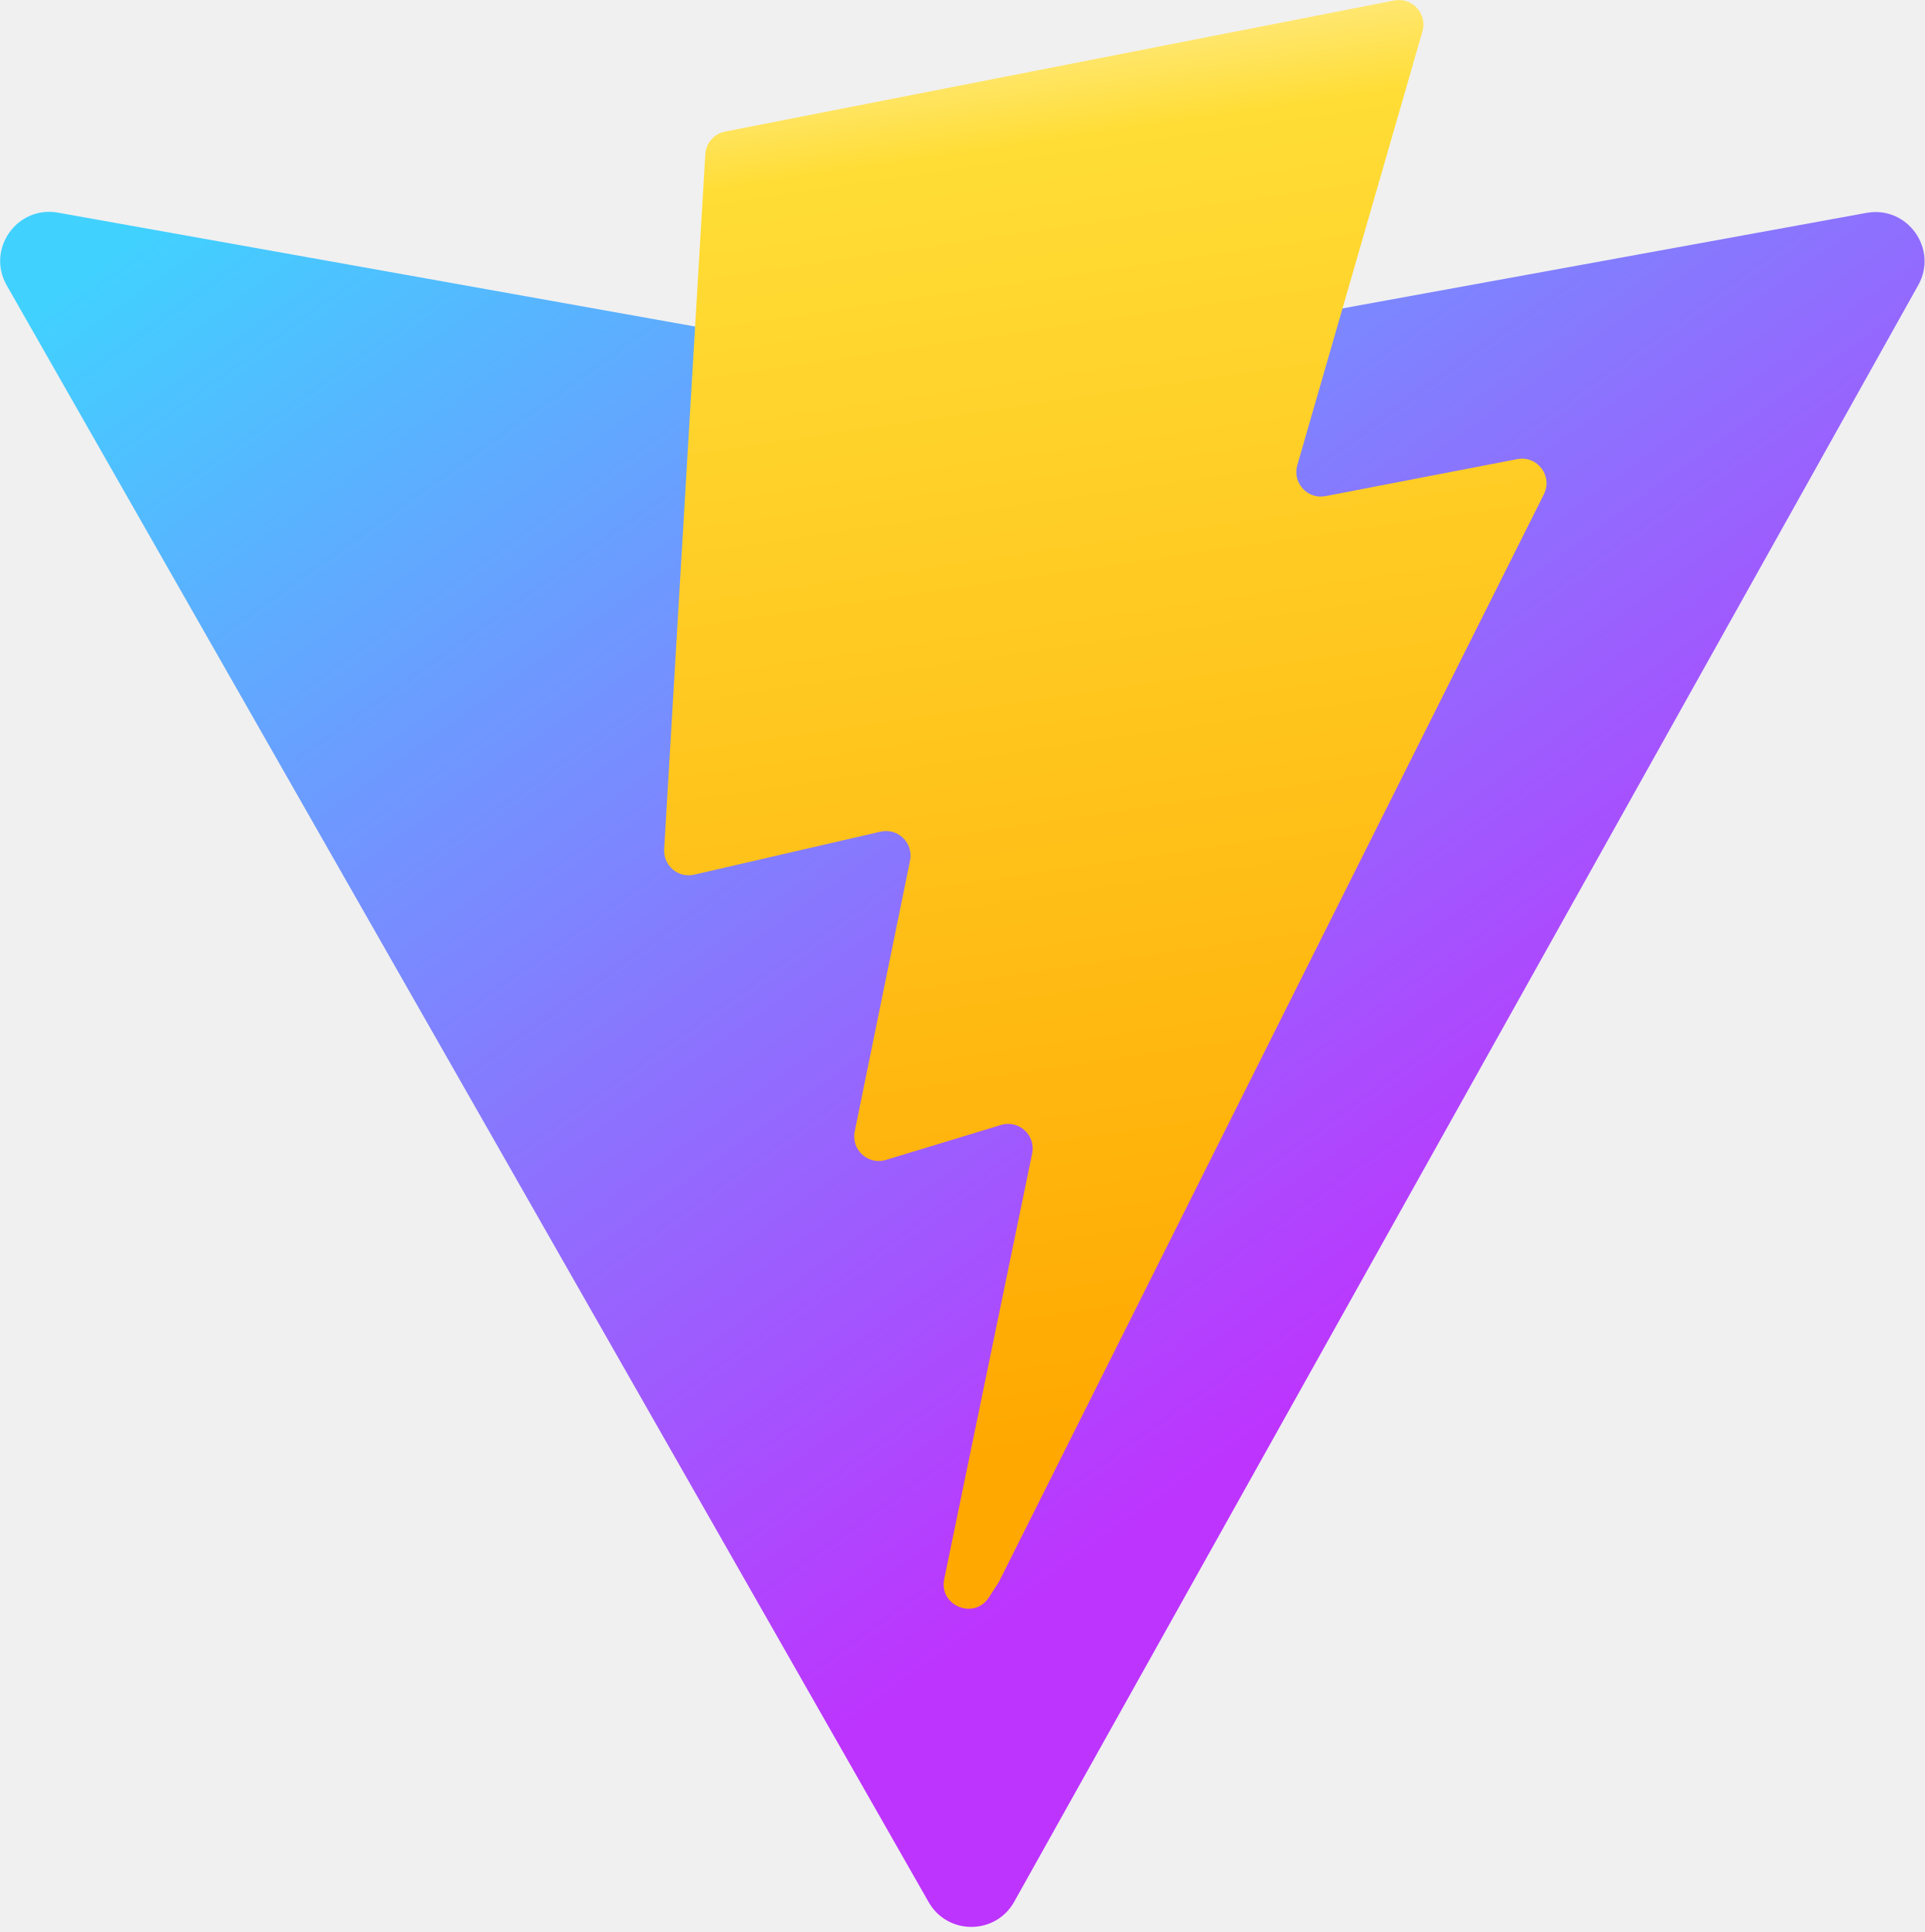
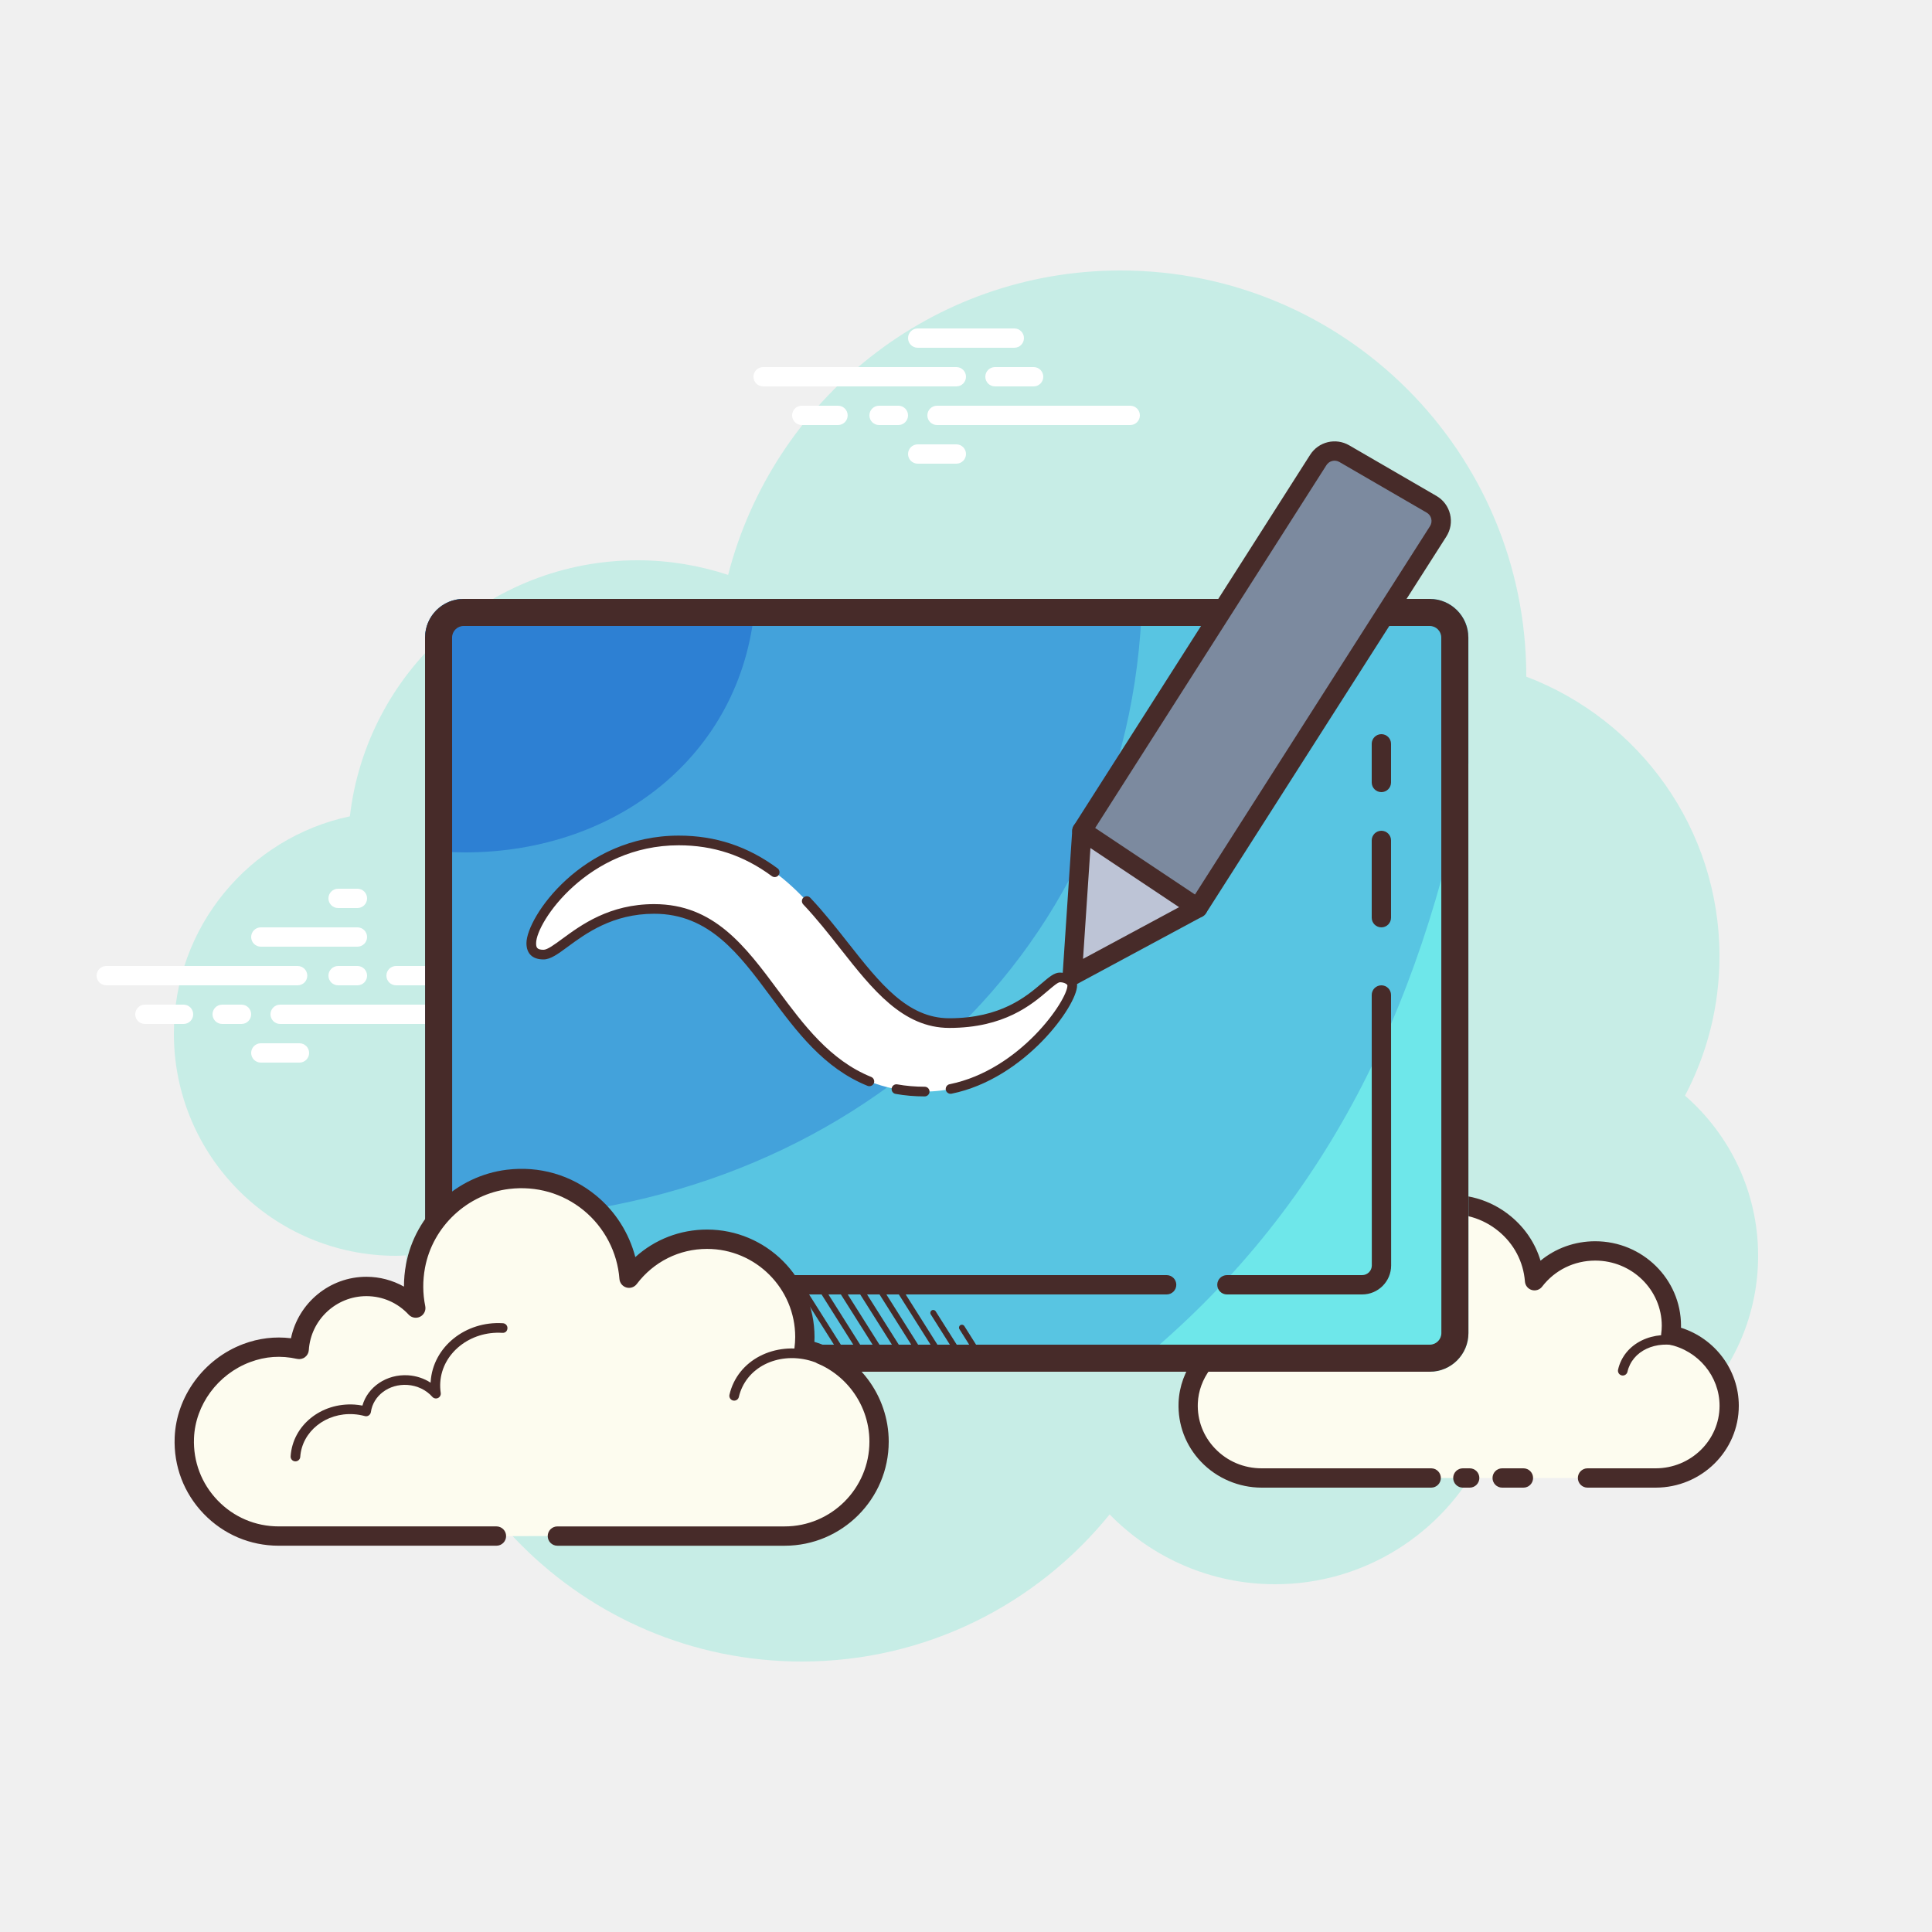
- <svg xmlns="http://www.w3.org/2000/svg" aria-hidden="true" role="img" class="iconify iconify--logos" width="31.88" height="32" preserveAspectRatio="xMidYMid meet" viewBox="0 0 256 257">
-   <defs>
-     <linearGradient id="IconifyId1813088fe1fbc01fb466" x1="-.828%" x2="57.636%" y1="7.652%" y2="78.411%">
-       <stop offset="0%" stop-color="#41D1FF" />
-       <stop offset="100%" stop-color="#BD34FE" />
-     </linearGradient>
-     <linearGradient id="IconifyId1813088fe1fbc01fb467" x1="43.376%" x2="50.316%" y1="2.242%" y2="89.03%">
-       <stop offset="0%" stop-color="#FFEA83" />
-       <stop offset="8.333%" stop-color="#FFDD35" />
-       <stop offset="100%" stop-color="#FFA800" />
-     </linearGradient>
-   </defs>
-   <path fill="url(#IconifyId1813088fe1fbc01fb466)" d="M255.153 37.938L134.897 252.976c-2.483 4.44-8.862 4.466-11.382.048L.875 37.958c-2.746-4.814 1.371-10.646 6.827-9.67l120.385 21.517a6.537 6.537 0 0 0 2.322-.004l117.867-21.483c5.438-.991 9.574 4.796 6.877 9.62Z" />
-   <path fill="url(#IconifyId1813088fe1fbc01fb467)" d="M185.432.063L96.44 17.501a3.268 3.268 0 0 0-2.634 3.014l-5.474 92.456a3.268 3.268 0 0 0 3.997 3.378l24.777-5.718c2.318-.535 4.413 1.507 3.936 3.838l-7.361 36.047c-.495 2.426 1.782 4.5 4.151 3.78l15.304-4.649c2.372-.72 4.652 1.36 4.15 3.788l-11.698 56.621c-.732 3.542 3.979 5.473 5.943 2.437l1.313-2.028l72.516-144.72c1.215-2.423-.88-5.186-3.54-4.672l-25.505 4.922c-2.396.462-4.435-1.77-3.759-4.114l16.646-57.705c.677-2.35-1.37-4.583-3.769-4.113Z" />
+ <svg xmlns="http://www.w3.org/2000/svg" viewBox="0 0 100 100" width="100px" height="100px">
+   <path fill="#c7ede6" d="M87.215,56.71C88.35,54.555,89,52.105,89,49.5c0-6.621-4.159-12.257-10.001-14.478 C78.999,35.015,79,35.008,79,35c0-11.598-9.402-21-21-21c-9.784,0-17.981,6.701-20.313,15.757C36.211,29.272,34.638,29,33,29 c-7.692,0-14.023,5.793-14.89,13.252C12.906,43.353,9,47.969,9,53.5C9,59.851,14.149,65,20.5,65c0.177,0,0.352-0.012,0.526-0.022 C21.022,65.153,21,65.324,21,65.5C21,76.822,30.178,86,41.5,86c6.437,0,12.175-2.972,15.934-7.614C59.612,80.611,62.64,82,66,82 c4.65,0,8.674-2.65,10.666-6.518C77.718,75.817,78.837,76,80,76c6.075,0,11-4.925,11-11C91,61.689,89.53,58.727,87.215,56.71z" />
+   <path fill="#fff" d="M15.405,51H5.5C5.224,51,5,50.776,5,50.5S5.224,50,5.5,50h9.905c0.276,0,0.5,0.224,0.5,0.5 S15.682,51,15.405,51z" />
+   <path fill="#fff" d="M18.5,51h-1c-0.276,0-0.5-0.224-0.5-0.5s0.224-0.5,0.5-0.5h1c0.276,0,0.5,0.224,0.5,0.5 S18.777,51,18.5,51z" />
+   <path fill="#fff" d="M23.491,53H14.5c-0.276,0-0.5-0.224-0.5-0.5s0.224-0.5,0.5-0.5h8.991c0.276,0,0.5,0.224,0.5,0.5 S23.767,53,23.491,53z" />
+   <path fill="#fff" d="M12.5,53h-1c-0.276,0-0.5-0.224-0.5-0.5s0.224-0.5,0.5-0.5h1c0.276,0,0.5,0.224,0.5,0.5 S12.777,53,12.5,53z" />
+   <path fill="#fff" d="M9.5,53h-2C7.224,53,7,52.776,7,52.5S7.224,52,7.5,52h2c0.276,0,0.5,0.224,0.5,0.5S9.777,53,9.5,53 z" />
+   <path fill="#fff" d="M15.5,55h-2c-0.276,0-0.5-0.224-0.5-0.5s0.224-0.5,0.5-0.5h2c0.276,0,0.5,0.224,0.5,0.5 S15.776,55,15.5,55z" />
+   <path fill="#fff" d="M18.5,46c-0.177,0-0.823,0-1,0c-0.276,0-0.5,0.224-0.5,0.5c0,0.276,0.224,0.5,0.5,0.5 c0.177,0,0.823,0,1,0c0.276,0,0.5-0.224,0.5-0.5C19,46.224,18.776,46,18.5,46z" />
+   <path fill="#fff" d="M18.5,48c-0.177,0-4.823,0-5,0c-0.276,0-0.5,0.224-0.5,0.5c0,0.276,0.224,0.5,0.5,0.5 c0.177,0,4.823,0,5,0c0.276,0,0.5-0.224,0.5-0.5C19,48.224,18.776,48,18.5,48z" />
+   <path fill="#fff" d="M23.5,50c-0.177,0-2.823,0-3,0c-0.276,0-0.5,0.224-0.5,0.5c0,0.276,0.224,0.5,0.5,0.5 c0.177,0,2.823,0,3,0c0.276,0,0.5-0.224,0.5-0.5C24,50.224,23.776,50,23.5,50z" />
+   <path fill="#fff" d="M49.5,20h-10c-0.276,0-0.5-0.224-0.5-0.5s0.224-0.5,0.5-0.5h10c0.276,0,0.5,0.224,0.5,0.5 S49.776,20,49.5,20z" />
+   <path fill="#fff" d="M53.5,20h-2c-0.276,0-0.5-0.224-0.5-0.5s0.224-0.5,0.5-0.5h2c0.276,0,0.5,0.224,0.5,0.5 S53.776,20,53.5,20z" />
+   <path fill="#fff" d="M58.5,22h-10c-0.276,0-0.5-0.224-0.5-0.5s0.224-0.5,0.5-0.5h10c0.276,0,0.5,0.224,0.5,0.5 S58.777,22,58.5,22z" />
+   <path fill="#fff" d="M46.5,22h-1c-0.276,0-0.5-0.224-0.5-0.5s0.224-0.5,0.5-0.5h1c0.276,0,0.5,0.224,0.5,0.5 S46.776,22,46.5,22z" />
+   <path fill="#fff" d="M43.375,22H41.5c-0.276,0-0.5-0.224-0.5-0.5s0.224-0.5,0.5-0.5h1.875c0.276,0,0.5,0.224,0.5,0.5 S43.651,22,43.375,22z" />
+   <path fill="#fff" d="M52.5,18h-5c-0.276,0-0.5-0.224-0.5-0.5s0.224-0.5,0.5-0.5h5c0.276,0,0.5,0.224,0.5,0.5 S52.777,18,52.5,18z" />
+   <path fill="#fff" d="M49.5,24h-2c-0.276,0-0.5-0.224-0.5-0.5s0.224-0.5,0.5-0.5h2c0.276,0,0.5,0.224,0.5,0.5 S49.776,24,49.5,24z" />
+   <path fill="#fdfcef" d="M82.168,76.5c1.876,0,3.504,0,3.527,0c2.102,0,3.806-1.674,3.806-3.739 c0-1.802-1.297-3.305-3.024-3.66c0.02-0.158,0.033-0.317,0.033-0.48c0-2.139-1.765-3.873-3.942-3.873 c-1.285,0-2.424,0.607-3.143,1.543c-0.184-2.381-2.349-4.218-4.882-3.913c-1.852,0.223-3.384,1.629-3.725,3.431 c-0.109,0.578-0.098,1.139,0.011,1.665c-0.496-0.525-1.203-0.856-1.991-0.856c-1.441,0-2.617,1.102-2.71,2.494 c-0.654-0.142-1.366-0.133-2.115,0.143c-1.433,0.528-2.453,1.853-2.513,3.356c-0.085,2.133,1.651,3.889,3.803,3.889 c0.163,0,0.738,0,0.871,0h7.904 M75.715,76.5h0.358" />
+   <path fill="#472b29" d="M85.695,77h-3.527c-0.275,0-0.498-0.224-0.498-0.5s0.223-0.5,0.498-0.5h3.527 c1.824,0,3.309-1.453,3.309-3.239c0-1.524-1.104-2.857-2.627-3.17c-0.256-0.052-0.427-0.294-0.394-0.554 c0.018-0.137,0.03-0.275,0.03-0.416c0-1.86-1.545-3.373-3.444-3.373c-1.089,0-2.091,0.491-2.749,1.348 c-0.125,0.165-0.341,0.232-0.536,0.174c-0.198-0.059-0.339-0.234-0.354-0.44c-0.079-1.019-0.563-1.943-1.365-2.603 c-0.825-0.68-1.879-0.984-2.962-0.853c-1.64,0.197-2.995,1.442-3.294,3.028c-0.093,0.494-0.09,0.988,0.009,1.471 c0.046,0.219-0.059,0.441-0.257,0.544c-0.196,0.104-0.438,0.064-0.593-0.099c-0.426-0.451-1.004-0.7-1.629-0.7 c-1.166,0-2.137,0.891-2.212,2.027c-0.01,0.145-0.082,0.279-0.198,0.366c-0.115,0.088-0.262,0.12-0.405,0.089 c-0.636-0.139-1.237-0.097-1.84,0.124c-1.257,0.464-2.136,1.632-2.185,2.906c-0.035,0.875,0.281,1.708,0.891,2.345 C63.523,75.636,64.38,76,65.305,76h8.775c0.275,0,0.498,0.224,0.498,0.5S74.355,77,74.079,77h-8.775 c-1.18,0-2.322-0.485-3.132-1.332c-0.8-0.835-1.214-1.928-1.169-3.078c0.066-1.674,1.207-3.203,2.838-3.805 c0.61-0.225,1.24-0.307,1.874-0.245c0.343-1.396,1.623-2.424,3.124-2.424c0.491,0,0.973,0.113,1.408,0.323 c0.01-0.242,0.037-0.484,0.083-0.726c0.379-2.009,2.088-3.585,4.154-3.834c1.359-0.16,2.676,0.218,3.713,1.073 c0.744,0.613,1.274,1.409,1.54,2.301c0.788-0.648,1.778-1.006,2.832-1.006c2.449,0,4.44,1.961,4.44,4.373 c0,0.034-0.001,0.068-0.002,0.103C88.765,69.278,90,70.911,90,72.761C90,75.098,88.069,77,85.695,77z M76.073,77h-0.358 c-0.275,0-0.498-0.224-0.498-0.5s0.223-0.5,0.498-0.5h0.358c0.275,0,0.498,0.224,0.498,0.5S76.348,77,76.073,77z" />
+   <path fill="#472b29" d="M83.994,71.197c-0.018,0-0.036-0.002-0.054-0.006c-0.134-0.03-0.219-0.164-0.189-0.299 c0.038-0.167,0.094-0.329,0.169-0.479c0.601-1.223,2.265-1.673,3.707-1.006c0.126,0.058,0.18,0.207,0.122,0.332 c-0.056,0.125-0.208,0.179-0.33,0.122c-1.2-0.556-2.569-0.21-3.052,0.774c-0.057,0.115-0.101,0.238-0.129,0.367 C84.211,71.118,84.108,71.197,83.994,71.197z" />
+   <g>
+     <path fill="#472b29" d="M78.854,77h-1.103c-0.275,0-0.498-0.224-0.498-0.5s0.223-0.5,0.498-0.5h1.103 c0.275,0,0.498,0.224,0.498,0.5S79.13,77,78.854,77z" />
+   </g>
+   <g>
+     <path fill="#6ee7ea" d="M76.005,33l0.005,36c0,1.1-0.9,2-2,2h-50c-1.11,0-2-0.9-2-2l-0.005-36c0-1.1,0.89-2,2-2h50 C75.105,31,76.005,31.9,76.005,33z" />
+   </g>
+   <g>
+     <path fill="#58c5e2" d="M76.005,33v6.51C73.495,52.58,68.35,63.01,58.34,71H24.01c-1.11,0-2-0.9-2-2l-0.005-36 c0-1.1,0.89-2,2-2h50C75.105,31,76.005,31.9,76.005,33z" />
+   </g>
+   <g>
+     <path fill="#43a2db" d="M59.115,31c-0.5,18.94-16.005,32.12-35.045,32.12c-0.69,0-1.38-0.02-2.06-0.06L22.005,33 c0-1.1,0.89-2,2-2H59.115z" />
+   </g>
+   <g>
+     <path fill="#2d80d3" d="M39.095,31c-0.48,7.88-7.02,13.12-15.03,13.12c-0.7,0-1.39-0.05-2.06-0.14V33c0-1.1,0.89-2,2-2 H39.095z" />
+   </g>
+   <path fill="#472b29" d="M74,32.4c0.331,0,0.6,0.269,0.6,0.6l0.005,36c0,0.331-0.269,0.6-0.6,0.6h-50 c-0.331,0-0.6-0.269-0.6-0.6L23.4,33c0-0.331,0.269-0.6,0.6-0.6H74 M74,31H24c-1.105,0-2,0.895-2,2l0.005,36c0,1.105,0.895,2,2,2h50 c1.105,0,2-0.895,2-2L76,33C76,31.895,75.105,31,74,31L74,31z" />
+   <path fill="#472b29" d="M71.5,41c-0.276,0-0.5-0.224-0.5-0.5v-2c0-0.276,0.224-0.5,0.5-0.5s0.5,0.224,0.5,0.5v2 C72,40.776,71.776,41,71.5,41z" />
+   <path fill="#472b29" d="M71.5,48c-0.276,0-0.5-0.224-0.5-0.5v-4c0-0.276,0.224-0.5,0.5-0.5s0.5,0.224,0.5,0.5v4 C72,47.776,71.776,48,71.5,48z" />
+   <path fill="#472b29" d="M70.505,67h-7c-0.276,0-0.5-0.224-0.5-0.5s0.224-0.5,0.5-0.5h7c0.275,0,0.5-0.224,0.5-0.5L71,51.5 c0-0.276,0.224-0.5,0.5-0.5s0.5,0.224,0.5,0.5l0.005,14C72.005,66.327,71.332,67,70.505,67z" />
+   <path fill="#472b29" d="M60.385,67h-34c-0.276,0-0.5-0.224-0.5-0.5s0.224-0.5,0.5-0.5h34c0.276,0,0.5,0.224,0.5,0.5 S60.661,67,60.385,67z" />
+   <path fill="#fff" d="M27.5,48.818c0-1.208,2.825-5.318,7.633-5.318c7.731,0,8.902,9.455,14.003,9.455 c3.907,0,5.05-2.364,5.728-2.364c0.321,0,0.636,0.171,0.636,0.416c0,1.034-3.214,5.493-7.638,5.493 c-7.634,0-7.751-9.455-14.003-9.455c-3.35,0-4.884,2.364-5.728,2.364C27.575,49.409,27.5,49.078,27.5,48.818z" />
+   <g>
+     <path fill="#472b29" d="M45,56.222c-0.031,0-0.063-0.006-0.094-0.018c-2.262-0.913-3.668-2.805-5.027-4.635 c-1.633-2.197-3.176-4.273-6.02-4.273c-2.149,0-3.54,1.023-4.461,1.7c-0.523,0.386-0.902,0.664-1.267,0.664 c-0.568,0-0.882-0.299-0.882-0.841c0-1.342,2.883-5.568,7.883-5.568c1.9,0,3.573,0.554,5.115,1.695 c0.111,0.083,0.135,0.239,0.053,0.35c-0.082,0.112-0.237,0.135-0.35,0.053c-1.453-1.075-3.029-1.597-4.818-1.597 c-4.695,0-7.383,3.983-7.383,5.068c0,0.2,0.027,0.341,0.382,0.341c0.2,0,0.557-0.263,0.971-0.567 c0.974-0.715,2.443-1.797,4.757-1.797c3.096,0,4.711,2.173,6.421,4.475c1.318,1.774,2.682,3.61,4.813,4.47 c0.128,0.052,0.189,0.197,0.138,0.326C45.192,56.163,45.099,56.222,45,56.222z" />
+     <path fill="#472b29" d="M49.2,56.614c-0.117,0-0.221-0.082-0.245-0.2c-0.027-0.135,0.061-0.268,0.195-0.295 c3.665-0.743,6.1-4.362,6.1-5.112c0-0.057-0.163-0.166-0.387-0.166c-0.107,0-0.366,0.22-0.616,0.434 c-0.846,0.722-2.263,1.93-5.112,1.93c-2.406,0-3.973-1.987-5.63-4.09c-0.607-0.771-1.236-1.569-1.93-2.304 c-0.095-0.1-0.091-0.258,0.01-0.353c0.102-0.095,0.259-0.09,0.354,0.01c0.709,0.751,1.345,1.557,1.959,2.337 c1.649,2.093,3.073,3.9,5.237,3.9c2.666,0,3.994-1.133,4.788-1.811c0.391-0.333,0.648-0.553,0.94-0.553 c0.436,0,0.887,0.249,0.887,0.666c0,1.036-2.697,4.832-6.5,5.603C49.233,56.613,49.217,56.614,49.2,56.614z" />
+     <path fill="#472b29" d="M47.862,56.75c-0.521,0-1.028-0.044-1.506-0.13c-0.137-0.024-0.227-0.155-0.202-0.291 c0.023-0.136,0.153-0.226,0.29-0.202c0.449,0.081,0.927,0.122,1.418,0.122c0.138,0,0.25,0.112,0.25,0.25S48,56.75,47.862,56.75z" />
+   </g>
+   <polygon fill="#bdc4d6" points="55.5,50.5 56,43 62,47" />
+   <path fill="#7c8a9f" d="M56,43l12.235-19.191c0.288-0.452,0.881-0.596,1.345-0.327l4.518,2.62 c0.492,0.285,0.647,0.923,0.341,1.403L62,47L56,43z" />
+   <path fill="#472b29" d="M55.5,51c-0.095,0-0.188-0.027-0.271-0.08c-0.153-0.098-0.24-0.272-0.229-0.454l0.5-7.5 c0.012-0.178,0.118-0.336,0.278-0.415c0.158-0.08,0.35-0.066,0.498,0.032l6,4c0.146,0.097,0.23,0.264,0.222,0.439 c-0.008,0.175-0.107,0.333-0.262,0.417l-6.5,3.5C55.663,50.98,55.581,51,55.5,51z M56.441,43.895l-0.383,5.736l4.972-2.676 L56.441,43.895z" />
+   <path fill="#472b29" d="M62,47.5c-0.093,0-0.186-0.025-0.269-0.079c-0.233-0.148-0.302-0.458-0.153-0.69l12.438-19.496 c0.074-0.116,0.098-0.253,0.065-0.387c-0.032-0.134-0.116-0.246-0.235-0.314l-4.519-2.621c-0.233-0.135-0.528-0.063-0.672,0.164 L56.422,43.269c-0.149,0.234-0.459,0.301-0.69,0.153c-0.233-0.148-0.302-0.458-0.153-0.69L67.813,23.54 c0.435-0.681,1.321-0.894,2.018-0.492l4.519,2.621c0.357,0.208,0.607,0.542,0.705,0.944c0.098,0.401,0.028,0.813-0.194,1.161 L62.422,47.269C62.326,47.418,62.165,47.5,62,47.5z" />
+   <g>
+     <path fill="#fdfcef" d="M28.849,79.507c0,0,11.691,0,11.762,0c2.7,0,4.888-2.189,4.888-4.889 c0-2.355-1.666-4.321-3.884-4.784c0.026-0.206,0.043-0.415,0.043-0.628c0-2.796-2.267-5.063-5.063-5.063 c-1.651,0-3.113,0.794-4.037,2.017c-0.236-3.113-3.017-5.514-6.27-5.116c-2.379,0.291-4.346,2.13-4.784,4.486 c-0.14,0.756-0.126,1.489,0.014,2.177c-0.638-0.687-1.546-1.119-2.557-1.119c-1.85,0-3.361,1.441-3.48,3.261 c-0.84-0.186-1.754-0.174-2.717,0.188c-1.84,0.691-3.15,2.423-3.227,4.387c-0.109,2.789,2.12,5.085,4.885,5.085 c0.21,0,0.948,0,1.118,0h10.151" />
+     <path fill="#472b29" d="M40.611,80.007H28.85c-0.276,0-0.5-0.224-0.5-0.5s0.224-0.5,0.5-0.5h11.762 c2.42,0,4.389-1.969,4.389-4.389c0-2.067-1.466-3.873-3.486-4.295c-0.254-0.053-0.426-0.292-0.394-0.55 c0.022-0.186,0.039-0.375,0.039-0.567c0-2.516-2.047-4.563-4.563-4.563c-1.438,0-2.765,0.663-3.638,1.818 c-0.125,0.166-0.342,0.237-0.539,0.179c-0.2-0.059-0.342-0.235-0.358-0.442c-0.104-1.377-0.778-2.671-1.85-3.549 c-1.084-0.887-2.452-1.279-3.861-1.109c-2.165,0.265-3.955,1.943-4.353,4.081c-0.124,0.667-0.12,1.335,0.013,1.986 c0.044,0.22-0.063,0.442-0.262,0.544c-0.197,0.102-0.442,0.061-0.595-0.104c-0.574-0.619-1.353-0.959-2.19-0.959 c-1.568,0-2.878,1.227-2.98,2.793c-0.01,0.146-0.082,0.28-0.199,0.367c-0.116,0.087-0.268,0.119-0.407,0.088 c-0.844-0.186-1.64-0.131-2.434,0.167c-1.669,0.626-2.836,2.209-2.903,3.938c-0.047,1.207,0.387,2.35,1.222,3.218 c0.835,0.869,1.959,1.347,3.163,1.347h11.27c0.276,0,0.5,0.224,0.5,0.5s-0.224,0.5-0.5,0.5h-11.27 c-1.479,0-2.858-0.587-3.884-1.653s-1.559-2.469-1.501-3.951c0.084-2.126,1.511-4.069,3.552-4.836c0.8-0.3,1.628-0.4,2.468-0.298 c0.377-1.823,1.996-3.182,3.904-3.182c0.685,0,1.354,0.179,1.944,0.51c-0.001-0.386,0.035-0.773,0.107-1.159 c0.476-2.562,2.619-4.573,5.214-4.891c1.688-0.206,3.321,0.267,4.616,1.328c1.004,0.823,1.716,1.951,2.038,3.193 c1.012-0.916,2.318-1.425,3.713-1.425c3.067,0,5.563,2.496,5.563,5.563c0,0.083-0.002,0.166-0.007,0.249 C44.406,70.127,46,72.231,46,74.619C46,77.59,43.583,80.007,40.611,80.007z" />
+     <path fill="#fdfcef" d="M26.016,68.738c-1.808-0.119-3.365,1.13-3.476,2.789c-0.014,0.206-0.005,0.409,0.025,0.606 c-0.349-0.394-0.865-0.661-1.458-0.7c-1.085-0.071-2.022,0.645-2.158,1.62c-0.197-0.054-0.403-0.09-0.616-0.104 c-1.582-0.104-2.944,0.989-3.042,2.441" />
+     <path fill="#472b29" d="M15.292,75.64c-0.006,0-0.011,0-0.017,0c-0.138-0.009-0.242-0.128-0.232-0.266 c0.106-1.586,1.563-2.783,3.308-2.674c0.135,0.009,0.271,0.027,0.408,0.053c0.272-0.967,1.255-1.639,2.365-1.568 c0.426,0.028,0.824,0.161,1.163,0.382c0.001-0.019,0.002-0.037,0.004-0.055c0.12-1.794,1.8-3.146,3.742-3.022 c0.138,0.009,0.242,0.128,0.232,0.266C26.258,68.891,26.159,69,26,68.988c-1.658-0.104-3.108,1.038-3.211,2.557 c-0.012,0.186-0.004,0.372,0.023,0.551c0.017,0.11-0.041,0.217-0.141,0.265c-0.102,0.046-0.221,0.022-0.294-0.061 c-0.317-0.358-0.786-0.583-1.287-0.616c-0.959-0.064-1.774,0.555-1.893,1.405c-0.011,0.071-0.051,0.134-0.11,0.174 s-0.135,0.052-0.203,0.033c-0.189-0.051-0.38-0.084-0.567-0.096c-1.452-0.099-2.687,0.896-2.776,2.208 C15.532,75.538,15.423,75.64,15.292,75.64z" />
+     <g>
+       <path fill="#fdfcef" d="M42.591,70.407c-1.699-0.801-3.664-0.234-4.389,1.267c-0.09,0.186-0.157,0.379-0.201,0.574" />
+       <path fill="#472b29" d="M38.001,72.497c-0.019,0-0.037-0.002-0.057-0.006c-0.134-0.031-0.218-0.166-0.187-0.3 c0.05-0.216,0.123-0.427,0.219-0.625c0.783-1.622,2.9-2.243,4.721-1.384c0.125,0.059,0.179,0.208,0.12,0.333 c-0.06,0.125-0.21,0.177-0.333,0.12c-1.575-0.743-3.394-0.226-4.057,1.149c-0.08,0.165-0.142,0.34-0.184,0.521 C38.218,72.419,38.115,72.497,38.001,72.497z" />
+     </g>
+   </g>
+   <g>
+     <path fill="#472b29" d="M43.6,70.156c0.027,0,0.056-0.007,0.08-0.023c0.07-0.044,0.091-0.137,0.047-0.207l-1.962-3.106 c-0.044-0.07-0.138-0.091-0.207-0.047c-0.07,0.044-0.091,0.137-0.047,0.207l1.962,3.106C43.501,70.132,43.55,70.156,43.6,70.156z" />
+     <path fill="#472b29" d="M44.6,70.156c0.027,0,0.056-0.007,0.08-0.023c0.07-0.044,0.091-0.137,0.047-0.207l-1.962-3.106 c-0.044-0.07-0.139-0.091-0.207-0.047c-0.07,0.044-0.091,0.137-0.047,0.207l1.962,3.106C44.501,70.132,44.55,70.156,44.6,70.156z" />
+     <path fill="#472b29" d="M45.6,70.156c0.027,0,0.056-0.007,0.08-0.023c0.07-0.044,0.091-0.137,0.047-0.207l-1.962-3.106 c-0.044-0.07-0.139-0.091-0.207-0.047c-0.07,0.044-0.091,0.137-0.047,0.207l1.962,3.106C45.501,70.132,45.55,70.156,45.6,70.156z" />
+     <path fill="#472b29" d="M46.6,70.156c0.027,0,0.056-0.007,0.08-0.023c0.07-0.044,0.091-0.137,0.047-0.207l-1.962-3.106 c-0.044-0.07-0.139-0.091-0.207-0.047c-0.07,0.044-0.091,0.137-0.047,0.207l1.962,3.106C46.501,70.132,46.55,70.156,46.6,70.156z" />
+     <path fill="#472b29" d="M47.6,70.156c0.027,0,0.056-0.007,0.08-0.023c0.07-0.044,0.091-0.137,0.047-0.207l-1.962-3.106 c-0.044-0.07-0.139-0.091-0.207-0.047c-0.07,0.044-0.091,0.137-0.047,0.207l1.962,3.106C47.501,70.132,47.55,70.156,47.6,70.156z" />
+     <path fill="#472b29" d="M48.6,70.156c0.027,0,0.056-0.007,0.08-0.023c0.07-0.044,0.091-0.137,0.047-0.207l-1.962-3.106 c-0.044-0.07-0.138-0.091-0.207-0.047c-0.07,0.044-0.091,0.137-0.047,0.207l1.962,3.106C48.501,70.132,48.55,70.156,48.6,70.156z" />
+     <path fill="#472b29" d="M49.6,70.156c0.027,0,0.056-0.007,0.08-0.023c0.07-0.044,0.091-0.137,0.047-0.207l-1.297-2.053 c-0.044-0.07-0.138-0.091-0.207-0.047c-0.07,0.044-0.091,0.137-0.047,0.207l1.297,2.053C49.501,70.132,49.55,70.156,49.6,70.156z" />
+     <path fill="#472b29" d="M50.6,70.156c0.027,0,0.056-0.007,0.08-0.023c0.07-0.044,0.091-0.137,0.047-0.207l-0.813-1.289 c-0.043-0.071-0.139-0.09-0.207-0.047c-0.07,0.044-0.091,0.137-0.047,0.207l0.813,1.289C50.501,70.132,50.55,70.156,50.6,70.156z" />
+   </g>
</svg>
